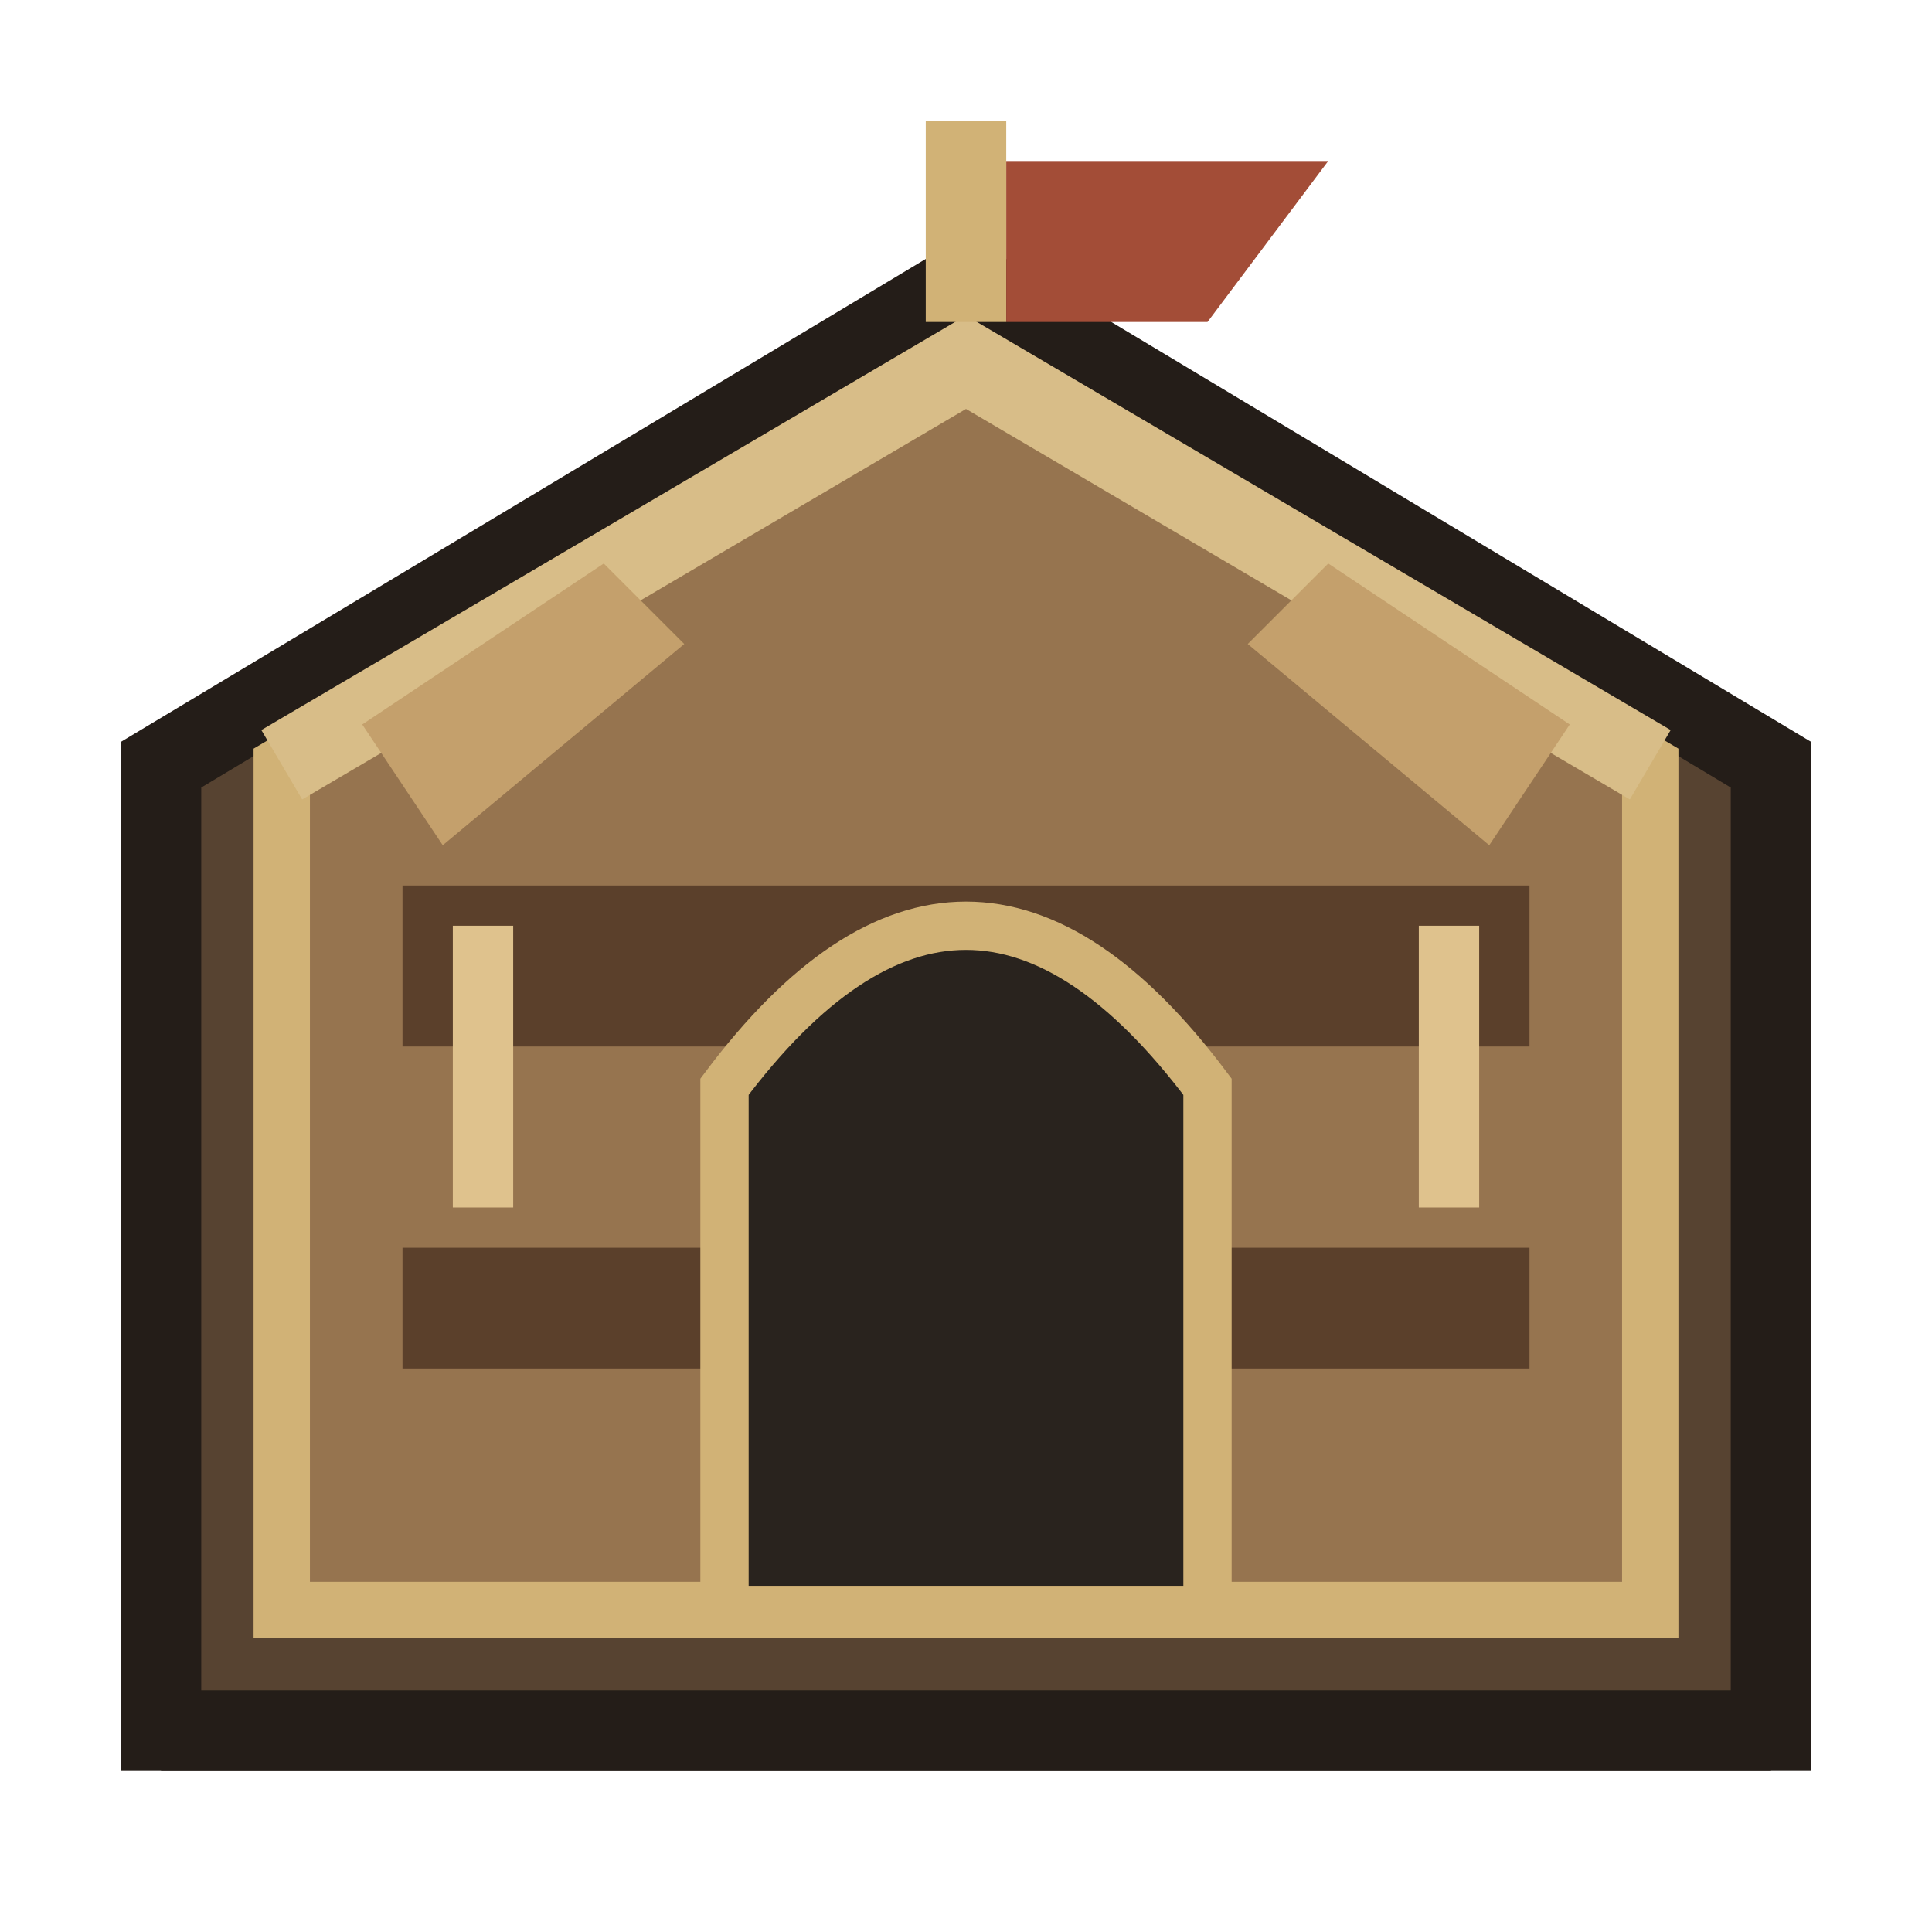
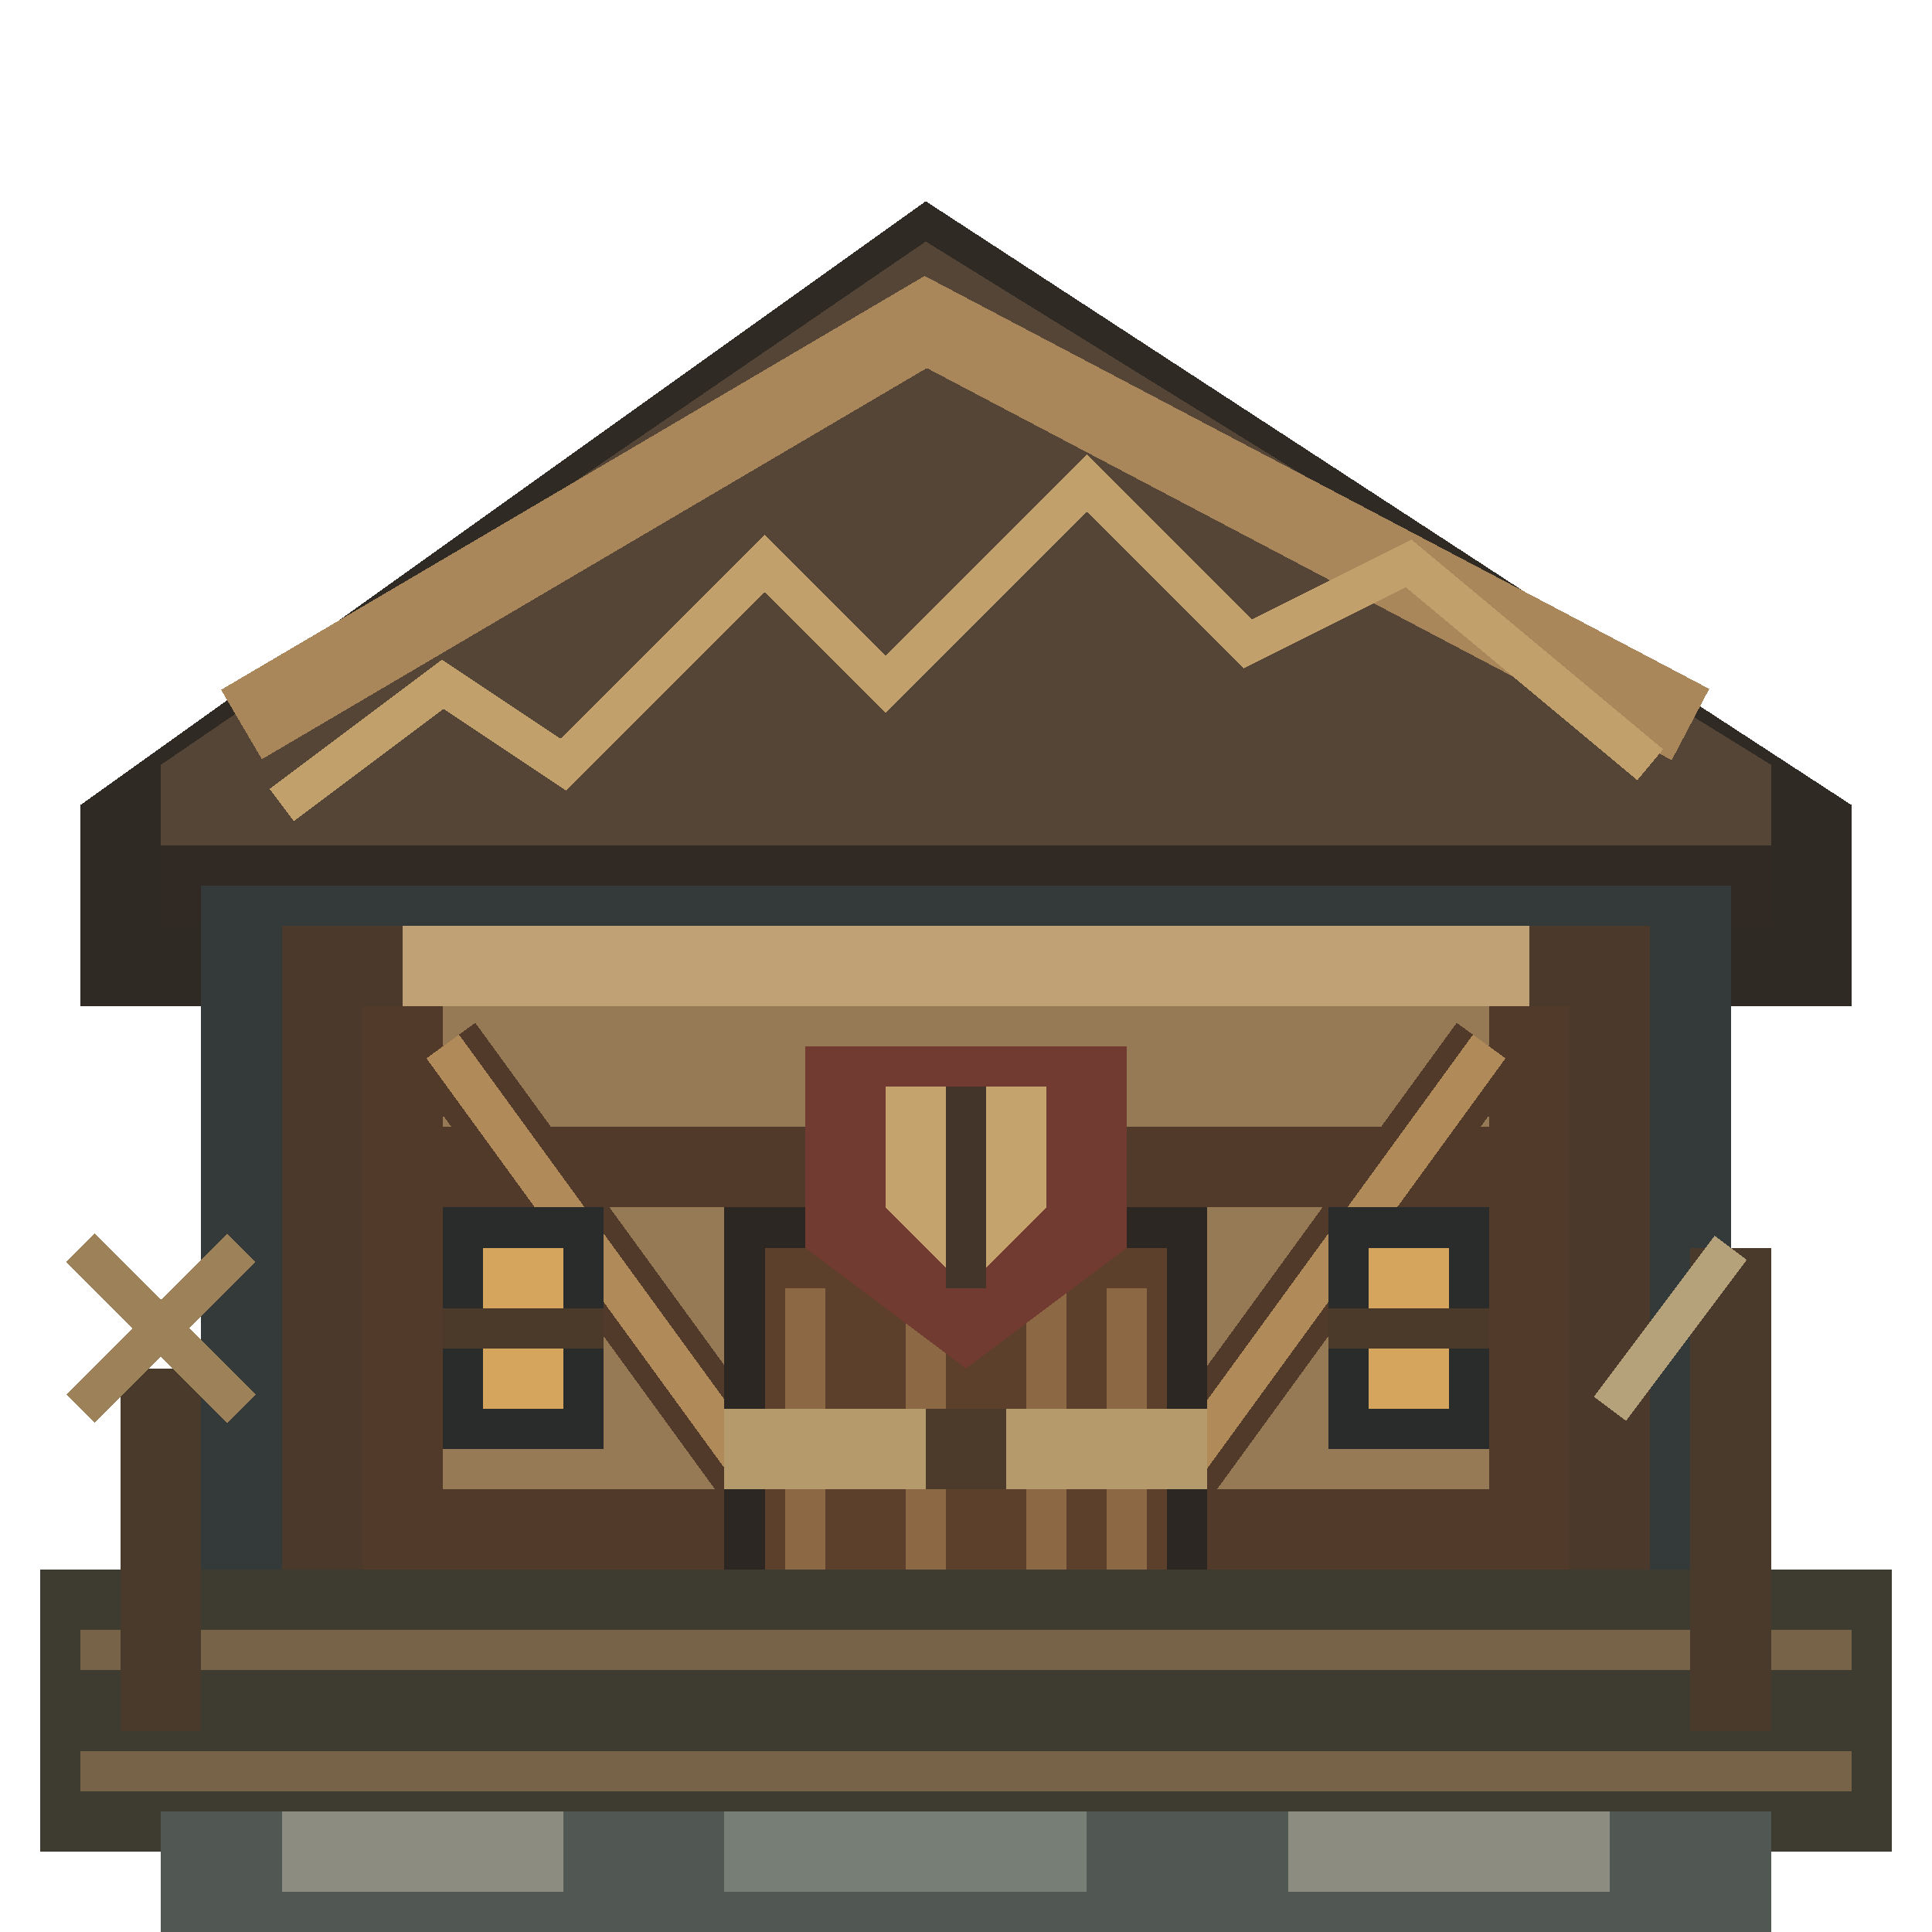
- <svg xmlns="http://www.w3.org/2000/svg" width="48" height="48" viewBox="0 0 48 48">
-   <path d="M4 19 24 7 44 19v24H4Z" fill="#574331" stroke="#241d18" stroke-width="2" />
-   <path d="M7 19 24 9 41 19v21H7Z" fill="#96744f" stroke="#d1b276" stroke-width="1.4" />
-   <path d="M7 19 24 9 41 19" fill="none" stroke="#d8bd88" stroke-width="2" />
-   <path d="M10 22h28v4H10zM10 31h28v3H10z" fill="#5b402b" />
-   <path d="M18 40V27q6-8 12 0v13Z" fill="#29231e" stroke="#d1b276" stroke-width="1.2" />
-   <path d="M24 8v-5" stroke="#d1b276" stroke-width="2" />
-   <path d="M25 4h8l-3 4h-5Z" fill="#a34d37" />
-   <path d="M9 18 15 14l2 2-6 5ZM39 18l-6-4-2 2 6 5Z" fill="#c4a06c" />
-   <path d="M12 23v7M36 23v7" stroke="#dfc28d" stroke-width="1.5" />
-   <path d="M4 43h40" stroke="#241d18" stroke-width="2" />
+ <svg xmlns="http://www.w3.org/2000/svg" width="48" height="48" viewBox="0 0 48 48" shape-rendering="crispEdges">
+   <path d="M2 20L23 5L46 20V25H2Z" fill="#302a25" />
+   <path d="M4 19L23 6L44 19V23H4Z" fill="#554536" />
+   <path d="M6 18L23 8L42 18" fill="none" stroke="#aa875a" stroke-width="2" />
+   <path d="M7 20L11 17L14 19L19 14L22 17L27 12L31 16L35 14L41 19" fill="none" stroke="#c2a06c" stroke-width="1" />
+   <path d="M4 22H44" stroke="#312a24" stroke-width="2" />
+   <rect x="5" y="22" width="38" height="24" fill="#343a39" />
+   <rect x="7" y="23" width="34" height="21" fill="#735d43" />
+   <rect x="8" y="24" width="32" height="18" fill="#967a55" />
+   <rect x="7" y="23" width="34" height="2" fill="#c0a176" />
+   <rect x="7" y="23" width="3" height="21" fill="#4b392b" />
+   <rect x="38" y="23" width="3" height="21" fill="#4b392b" />
+   <path d="M10 25V42M38 25V42M10 29H38M10 38H38M11 26L19 37M37 26L29 37" stroke="#513a29" stroke-width="2" />
+   <path d="M11 26L19 37M37 26L29 37" stroke="#b18a59" stroke-width="1" />
+   <rect x="18" y="30" width="12" height="14" fill="#2c2723" />
+   <rect x="19" y="31" width="10" height="12" fill="#5d402c" />
+   <path d="M20 32V42M23 32V42M26 32V42M28 32V42" stroke="#8c6844" stroke-width="1" />
+   <rect x="18" y="35" width="12" height="2" fill="#b59a6b" />
+   <rect x="23" y="35" width="2" height="2" fill="#4c3b2a" />
+   <path d="M20 26H28V31L24 34L20 31Z" fill="#713b32" />
+   <path d="M22 27H26V30L24 32L22 30Z" fill="#c4a36c" />
+   <path d="M24 27V32" stroke="#44352a" stroke-width="1" />
+   <rect x="11" y="30" width="4" height="6" fill="#292c2a" />
+   <rect x="12" y="31" width="2" height="4" fill="#d5a45d" />
+   <path d="M11 33H15" stroke="#4b392a" stroke-width="1" />
+   <rect x="33" y="30" width="4" height="6" fill="#292c2a" />
+   <rect x="34" y="31" width="2" height="4" fill="#d5a45d" />
+   <path d="M33 33H37" stroke="#4b392a" stroke-width="1" />
+   <rect x="1" y="39" width="46" height="7" fill="#3e3b31" />
+   <path d="M2 41H46M2 44H46" stroke="#776448" stroke-width="1" />
+   <rect x="3" y="34" width="2" height="9" fill="#493a2b" />
+   <path d="M2 35L6 31M6 35L2 31" stroke="#9c8159" stroke-width="1" />
+   <rect x="42" y="31" width="2" height="12" fill="#493a2b" />
+   <path d="M43 31L40 35" stroke="#b5a17a" stroke-width="1" />
+   <rect x="4" y="45" width="40" height="3" fill="#515853" />
+   <rect x="7" y="45" width="7" height="2" fill="#8c8d80" />
+   <rect x="18" y="45" width="9" height="2" fill="#777e76" />
+   <rect x="32" y="45" width="8" height="2" fill="#8c8d80" />
</svg>
